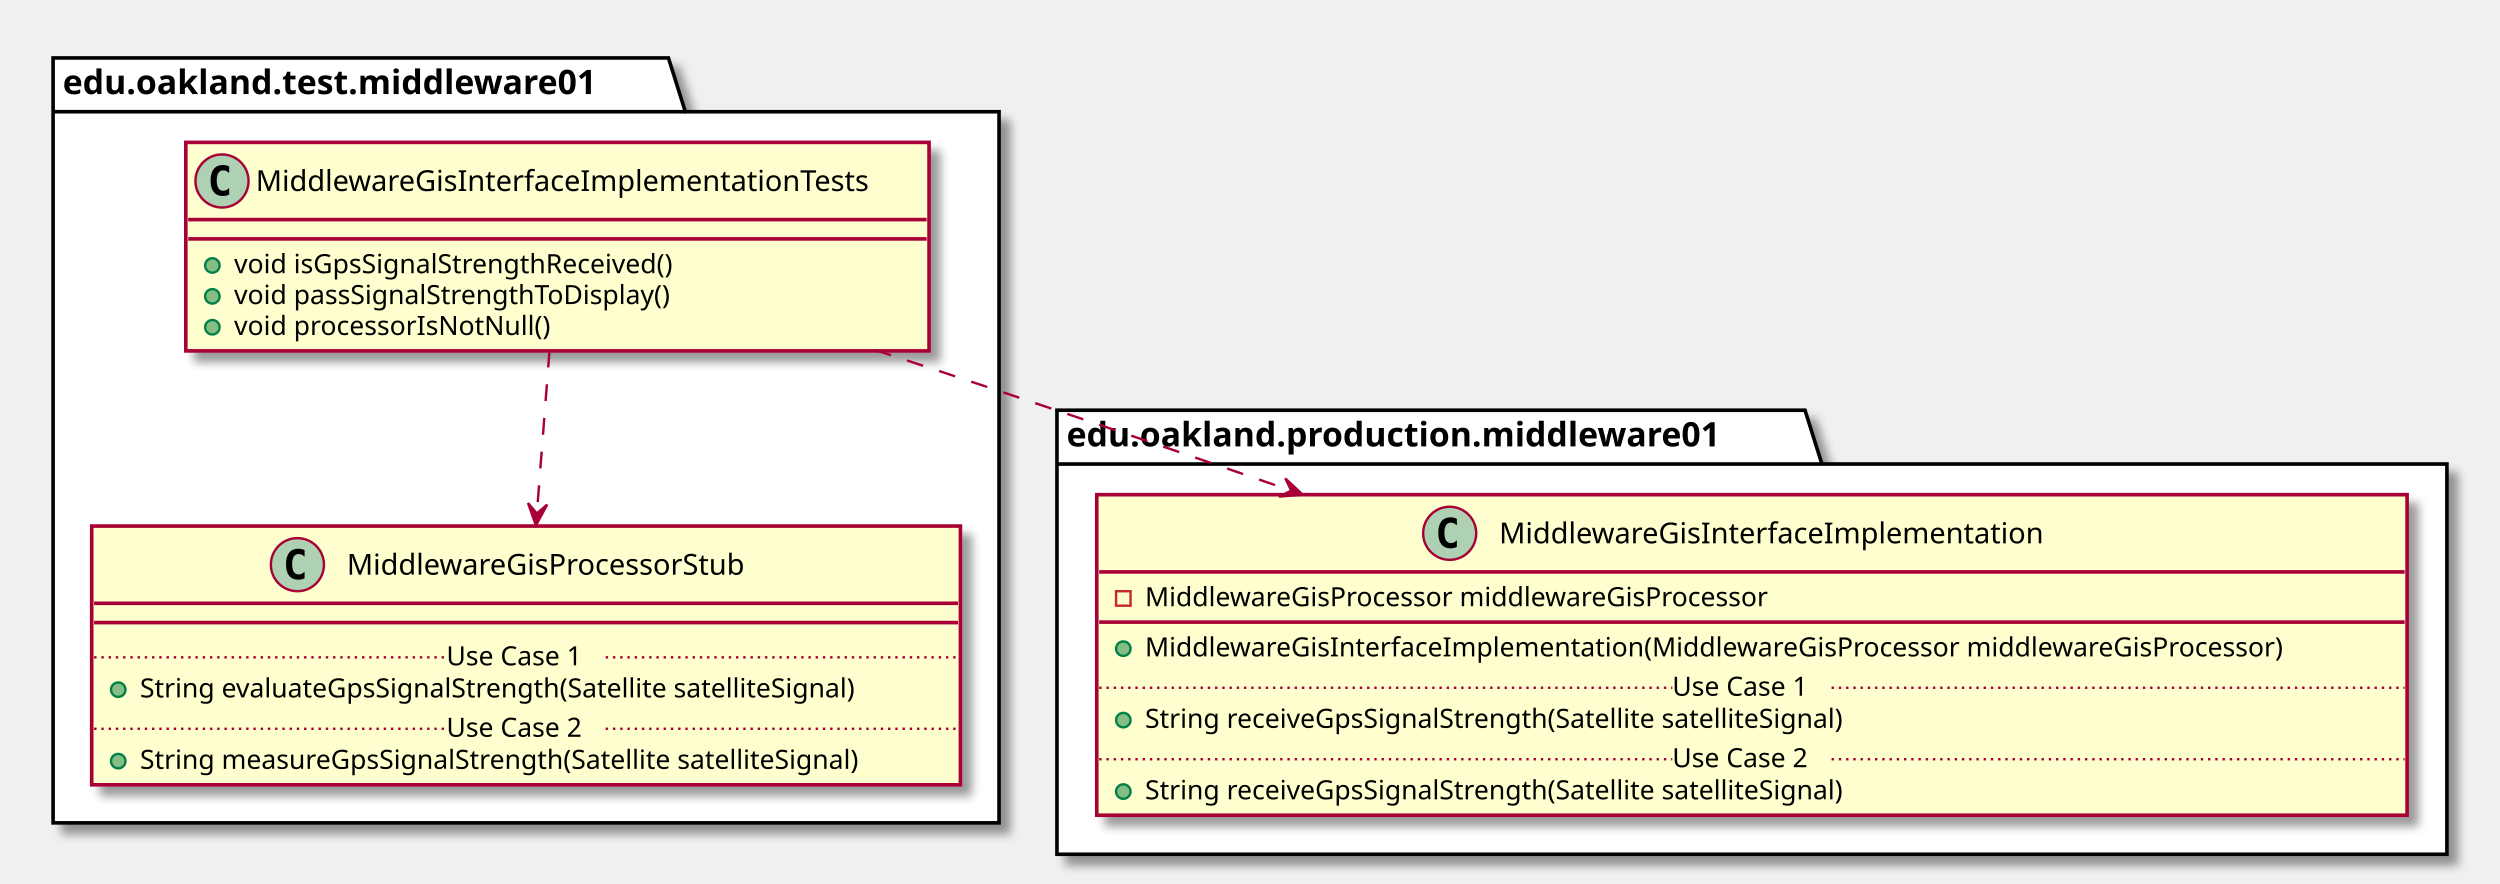
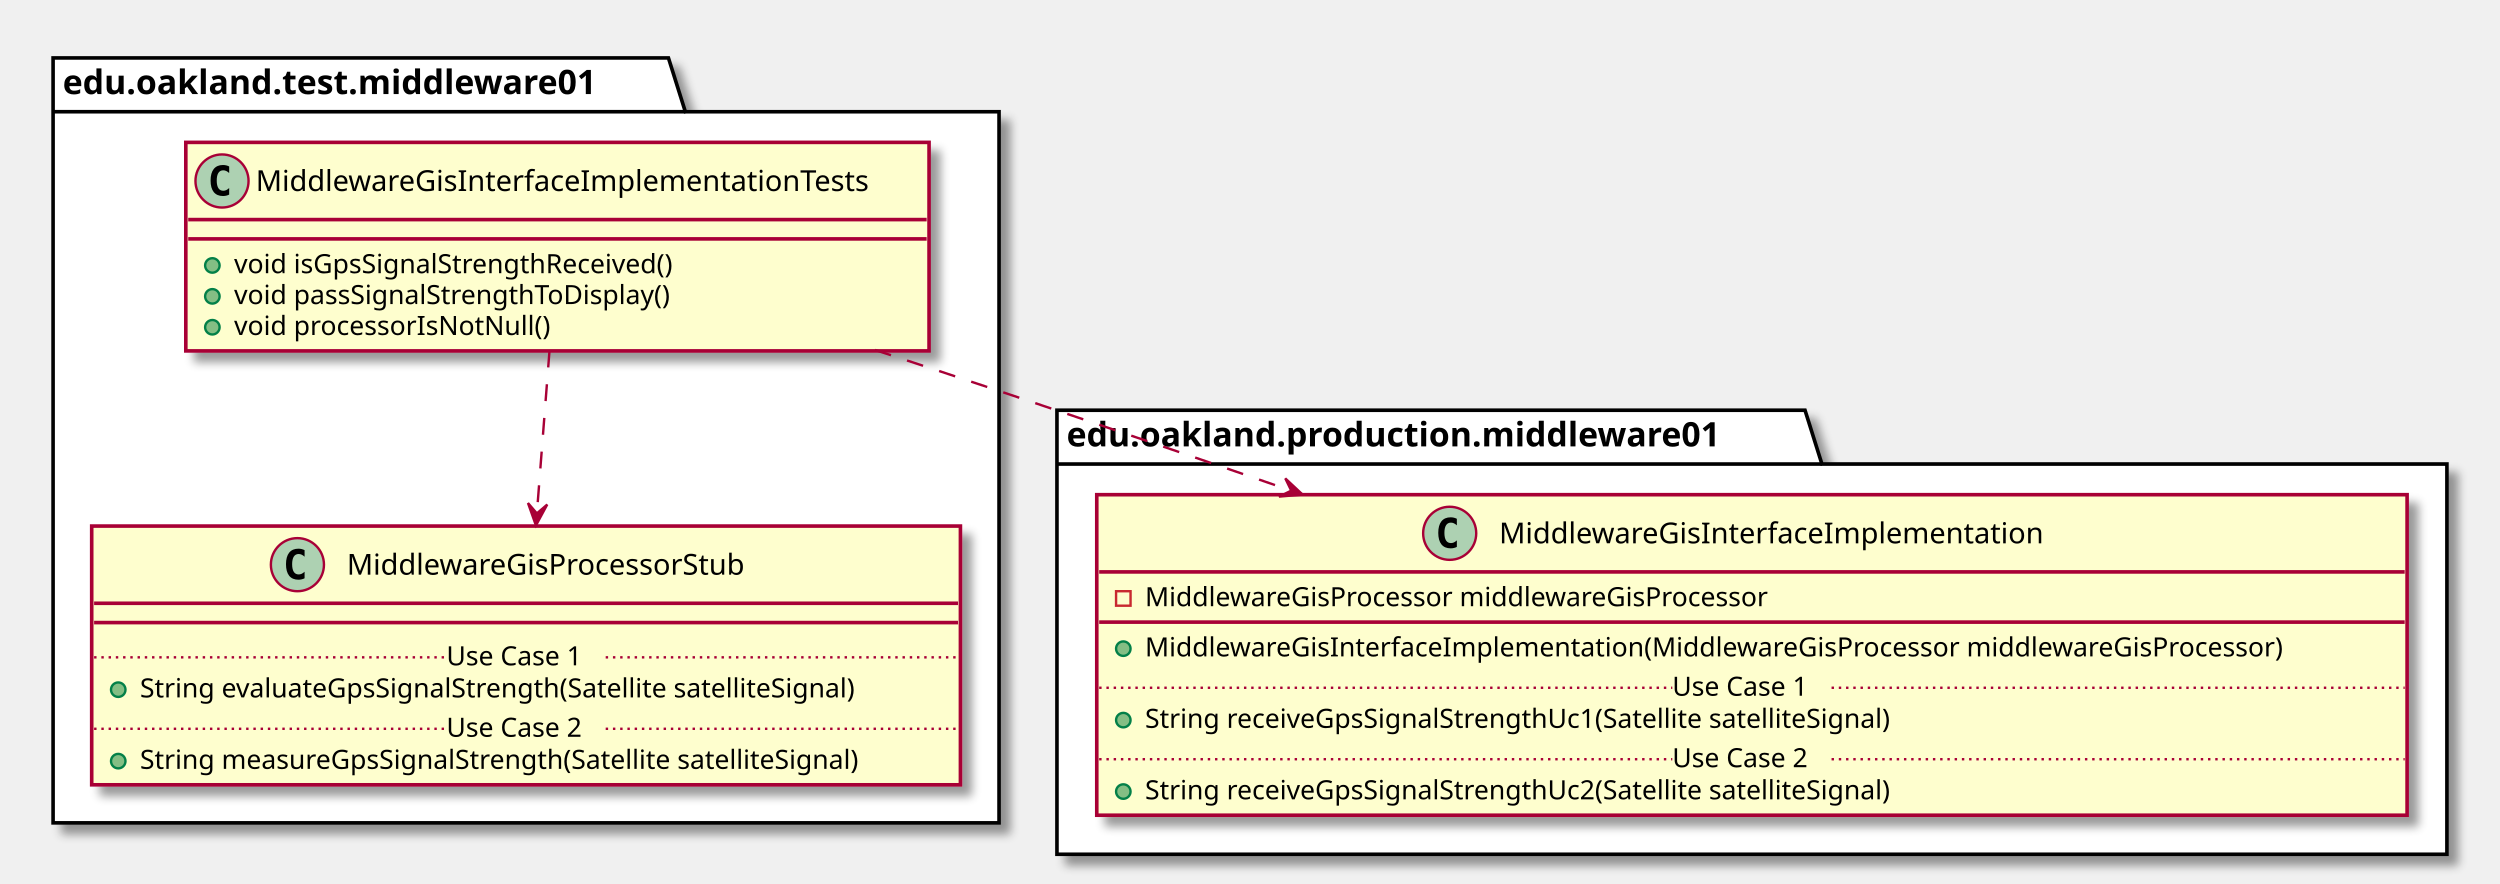
<svg xmlns="http://www.w3.org/2000/svg" contentScriptType="application/ecmascript" contentStyleType="text/css" height="366px" preserveAspectRatio="none" style="width:1036px;height:366px;" version="1.1" viewBox="0 0 1036 366" width="1036px" zoomAndPan="magnify">
  <defs>
-     <filter height="300%" id="f1rwkutaovkz0t" width="300%" x="-1" y="-1">
+     <filter height="300%" id="f13sujq0xtwuzo" width="300%" x="-1" y="-1">
      <feGaussianBlur result="blurOut" stdDeviation="2.0" />
      <feColorMatrix in="blurOut" result="blurOut2" type="matrix" values="0 0 0 0 0 0 0 0 0 0 0 0 0 0 0 0 0 0 .4 0" />
      <feOffset dx="4.0" dy="4.0" in="blurOut2" result="blurOut3" />
      <feBlend in="SourceGraphic" in2="blurOut3" mode="normal" />
    </filter>
  </defs>
  <g>
-     <polygon fill="#FFFFFF" filter="url(#f1rwkutaovkz0t)" points="22,24,277,24,284,46.297,414,46.297,414,341,22,341,22,24" style="stroke: #000000; stroke-width: 1.5;" />
+     <polygon fill="#FFFFFF" filter="url(#f13sujq0xtwuzo)" points="22,24,277,24,284,46.297,414,46.297,414,341,22,341,22,24" style="stroke: #000000; stroke-width: 1.5;" />
    <line style="stroke: #000000; stroke-width: 1.5;" x1="22" x2="284" y1="46.297" y2="46.297" />
    <text fill="#000000" font-family="sans-serif" font-size="14" font-weight="bold" lengthAdjust="spacingAndGlyphs" textLength="249" x="26" y="38.995">edu.oakland.test.middleware01</text>
-     <polygon fill="#FFFFFF" filter="url(#f1rwkutaovkz0t)" points="438,170,748,170,755,192.297,1014,192.297,1014,354,438,354,438,170" style="stroke: #000000; stroke-width: 1.5;" />
+     <polygon fill="#FFFFFF" filter="url(#f13sujq0xtwuzo)" points="438,170,748,170,755,192.297,1014,192.297,1014,354,438,354,438,170" style="stroke: #000000; stroke-width: 1.5;" />
    <line style="stroke: #000000; stroke-width: 1.5;" x1="438" x2="755" y1="192.297" y2="192.297" />
    <text fill="#000000" font-family="sans-serif" font-size="14" font-weight="bold" lengthAdjust="spacingAndGlyphs" textLength="304" x="442" y="184.995">edu.oakland.production.middleware01</text>
-     <rect fill="#FEFECE" filter="url(#f1rwkutaovkz0t)" height="86.414" id="MiddlewareGisInterfaceImplementationTests" style="stroke: #A80036; stroke-width: 1.5;" width="308" x="77" y="59" />
+     <rect fill="#FEFECE" filter="url(#f13sujq0xtwuzo)" height="86.414" id="MiddlewareGisInterfaceImplementationTests" style="stroke: #A80036; stroke-width: 1.5;" width="308" x="77" y="59" />
    <ellipse cx="92" cy="75" fill="#ADD1B2" rx="11" ry="11" style="stroke: #A80036; stroke-width: 1.0;" />
    <path d="M94.969,80.641 Q94.391,80.938 93.75,81.078 Q93.109,81.234 92.406,81.234 Q89.906,81.234 88.578,79.594 Q87.266,77.938 87.266,74.812 Q87.266,71.688 88.578,70.031 Q89.906,68.375 92.406,68.375 Q93.109,68.375 93.75,68.531 Q94.406,68.688 94.969,68.984 L94.969,71.703 Q94.344,71.125 93.75,70.859 Q93.156,70.578 92.531,70.578 Q91.188,70.578 90.5,71.656 Q89.812,72.719 89.812,74.812 Q89.812,76.906 90.5,77.984 Q91.188,79.047 92.531,79.047 Q93.156,79.047 93.75,78.781 Q94.344,78.5 94.969,77.922 L94.969,80.641 Z " />
    <text fill="#000000" font-family="sans-serif" font-size="12" lengthAdjust="spacingAndGlyphs" textLength="276" x="106" y="79.154">MiddlewareGisInterfaceImplementationTests</text>
    <line style="stroke: #A80036; stroke-width: 1.5;" x1="78" x2="384" y1="91" y2="91" />
    <line style="stroke: #A80036; stroke-width: 1.5;" x1="78" x2="384" y1="99" y2="99" />
    <ellipse cx="88" cy="110" fill="#84BE84" rx="3" ry="3" style="stroke: #038048; stroke-width: 1.0;" />
    <text fill="#000000" font-family="sans-serif" font-size="11" lengthAdjust="spacingAndGlyphs" textLength="202" x="97" y="113.21">void isGpsSignalStrengthReceived()</text>
    <ellipse cx="88" cy="122.805" fill="#84BE84" rx="3" ry="3" style="stroke: #038048; stroke-width: 1.0;" />
    <text fill="#000000" font-family="sans-serif" font-size="11" lengthAdjust="spacingAndGlyphs" textLength="202" x="97" y="126.015">void passSignalStrengthToDisplay()</text>
    <ellipse cx="88" cy="135.609" fill="#84BE84" rx="3" ry="3" style="stroke: #038048; stroke-width: 1.0;" />
    <text fill="#000000" font-family="sans-serif" font-size="11" lengthAdjust="spacingAndGlyphs" textLength="143" x="97" y="138.82">void processorIsNotNull()</text>
-     <rect fill="#FEFECE" filter="url(#f1rwkutaovkz0t)" height="107.219" id="MiddlewareGisProcessorStub" style="stroke: #A80036; stroke-width: 1.5;" width="360" x="38" y="218" />
+     <rect fill="#FEFECE" filter="url(#f13sujq0xtwuzo)" height="107.219" id="MiddlewareGisProcessorStub" style="stroke: #A80036; stroke-width: 1.5;" width="360" x="38" y="218" />
    <ellipse cx="123.25" cy="234" fill="#ADD1B2" rx="11" ry="11" style="stroke: #A80036; stroke-width: 1.0;" />
    <path d="M126.219,239.641 Q125.641,239.938 125,240.078 Q124.359,240.234 123.656,240.234 Q121.156,240.234 119.828,238.594 Q118.516,236.938 118.516,233.812 Q118.516,230.688 119.828,229.031 Q121.156,227.375 123.656,227.375 Q124.359,227.375 125,227.531 Q125.656,227.688 126.219,227.984 L126.219,230.703 Q125.594,230.125 125,229.859 Q124.406,229.578 123.781,229.578 Q122.438,229.578 121.75,230.656 Q121.062,231.719 121.062,233.812 Q121.062,235.906 121.75,236.984 Q122.438,238.047 123.781,238.047 Q124.406,238.047 125,237.781 Q125.594,237.5 126.219,236.922 L126.219,239.641 Z " />
    <text fill="#000000" font-family="sans-serif" font-size="12" lengthAdjust="spacingAndGlyphs" textLength="181" x="143.75" y="238.154">MiddlewareGisProcessorStub</text>
    <line style="stroke: #A80036; stroke-width: 1.5;" x1="39" x2="397" y1="250" y2="250" />
    <line style="stroke: #A80036; stroke-width: 1.5;" x1="39" x2="397" y1="258" y2="258" />
    <ellipse cx="49" cy="285.805" fill="#84BE84" rx="3" ry="3" style="stroke: #038048; stroke-width: 1.0;" />
    <text fill="#000000" font-family="sans-serif" font-size="11" lengthAdjust="spacingAndGlyphs" textLength="331" x="58" y="289.015">String evaluateGpsSignalStrength(Satellite satelliteSignal)</text>
    <line style="stroke: #A80036; stroke-width: 1.0; stroke-dasharray: 1.0,2.0;" x1="39" x2="185" y1="272.402" y2="272.402" />
    <text fill="#000000" font-family="sans-serif" font-size="11" lengthAdjust="spacingAndGlyphs" textLength="66" x="185" y="275.71">Use Case 1</text>
    <line style="stroke: #A80036; stroke-width: 1.0; stroke-dasharray: 1.0,2.0;" x1="251" x2="397" y1="272.402" y2="272.402" />
    <ellipse cx="49" cy="315.414" fill="#84BE84" rx="3" ry="3" style="stroke: #038048; stroke-width: 1.0;" />
    <text fill="#000000" font-family="sans-serif" font-size="11" lengthAdjust="spacingAndGlyphs" textLength="334" x="58" y="318.625">String measureGpsSignalStrength(Satellite satelliteSignal)</text>
    <line style="stroke: #A80036; stroke-width: 1.0; stroke-dasharray: 1.0,2.0;" x1="39" x2="185" y1="302.012" y2="302.012" />
    <text fill="#000000" font-family="sans-serif" font-size="11" lengthAdjust="spacingAndGlyphs" textLength="66" x="185" y="305.32">Use Case 2</text>
    <line style="stroke: #A80036; stroke-width: 1.0; stroke-dasharray: 1.0,2.0;" x1="251" x2="397" y1="302.012" y2="302.012" />
-     <rect fill="#FEFECE" filter="url(#f1rwkutaovkz0t)" height="132.828" id="MiddlewareGisInterfaceImplementation" style="stroke: #A80036; stroke-width: 1.5;" width="543" x="454.5" y="205" />
+     <rect fill="#FEFECE" filter="url(#f13sujq0xtwuzo)" height="132.828" id="MiddlewareGisInterfaceImplementation" style="stroke: #A80036; stroke-width: 1.5;" width="543" x="454.5" y="205" />
    <ellipse cx="600.75" cy="221" fill="#ADD1B2" rx="11" ry="11" style="stroke: #A80036; stroke-width: 1.0;" />
    <path d="M603.719,226.641 Q603.141,226.938 602.5,227.078 Q601.859,227.234 601.156,227.234 Q598.656,227.234 597.328,225.594 Q596.016,223.938 596.016,220.812 Q596.016,217.688 597.328,216.031 Q598.656,214.375 601.156,214.375 Q601.859,214.375 602.5,214.531 Q603.156,214.688 603.719,214.984 L603.719,217.703 Q603.094,217.125 602.5,216.859 Q601.906,216.578 601.281,216.578 Q599.938,216.578 599.25,217.656 Q598.562,218.719 598.562,220.812 Q598.562,222.906 599.25,223.984 Q599.938,225.047 601.281,225.047 Q601.906,225.047 602.5,224.781 Q603.094,224.5 603.719,223.922 L603.719,226.641 Z " />
    <text fill="#000000" font-family="sans-serif" font-size="12" lengthAdjust="spacingAndGlyphs" textLength="242" x="621.25" y="225.154">MiddlewareGisInterfaceImplementation</text>
    <line style="stroke: #A80036; stroke-width: 1.5;" x1="455.5" x2="996.5" y1="237" y2="237" />
    <rect fill="none" height="6" style="stroke: #C82930; stroke-width: 1.0;" width="6" x="462.5" y="245" />
    <text fill="#000000" font-family="sans-serif" font-size="11" lengthAdjust="spacingAndGlyphs" textLength="288" x="474.5" y="251.21">MiddlewareGisProcessor middlewareGisProcessor</text>
    <line style="stroke: #A80036; stroke-width: 1.5;" x1="455.5" x2="996.5" y1="257.805" y2="257.805" />
    <ellipse cx="465.5" cy="268.805" fill="#84BE84" rx="3" ry="3" style="stroke: #038048; stroke-width: 1.0;" />
    <text fill="#000000" font-family="sans-serif" font-size="11" lengthAdjust="spacingAndGlyphs" textLength="517" x="474.5" y="272.015">MiddlewareGisInterfaceImplementation(MiddlewareGisProcessor middlewareGisProcessor)</text>
    <ellipse cx="465.5" cy="298.414" fill="#84BE84" rx="3" ry="3" style="stroke: #038048; stroke-width: 1.0;" />
-     <text fill="#000000" font-family="sans-serif" font-size="11" lengthAdjust="spacingAndGlyphs" textLength="324" x="474.5" y="301.625">String receiveGpsSignalStrength(Satellite satelliteSignal)</text>
+     <text fill="#000000" font-family="sans-serif" font-size="11" lengthAdjust="spacingAndGlyphs" textLength="345" x="474.5" y="301.625">String receiveGpsSignalStrengthUc1(Satellite satelliteSignal)</text>
    <line style="stroke: #A80036; stroke-width: 1.0; stroke-dasharray: 1.0,2.0;" x1="455.5" x2="693" y1="285.012" y2="285.012" />
    <text fill="#000000" font-family="sans-serif" font-size="11" lengthAdjust="spacingAndGlyphs" textLength="66" x="693" y="288.32">Use Case 1</text>
    <line style="stroke: #A80036; stroke-width: 1.0; stroke-dasharray: 1.0,2.0;" x1="759" x2="996.5" y1="285.012" y2="285.012" />
    <ellipse cx="465.5" cy="328.023" fill="#84BE84" rx="3" ry="3" style="stroke: #038048; stroke-width: 1.0;" />
-     <text fill="#000000" font-family="sans-serif" font-size="11" lengthAdjust="spacingAndGlyphs" textLength="324" x="474.5" y="331.234">String receiveGpsSignalStrength(Satellite satelliteSignal)</text>
+     <text fill="#000000" font-family="sans-serif" font-size="11" lengthAdjust="spacingAndGlyphs" textLength="345" x="474.5" y="331.234">String receiveGpsSignalStrengthUc2(Satellite satelliteSignal)</text>
    <line style="stroke: #A80036; stroke-width: 1.0; stroke-dasharray: 1.0,2.0;" x1="455.5" x2="693" y1="314.621" y2="314.621" />
    <text fill="#000000" font-family="sans-serif" font-size="11" lengthAdjust="spacingAndGlyphs" textLength="66" x="693" y="317.929">Use Case 2</text>
    <line style="stroke: #A80036; stroke-width: 1.0; stroke-dasharray: 1.0,2.0;" x1="759" x2="996.5" y1="314.621" y2="314.621" />
    <path d="M227.72,145.27 C226.14,165.63 224.22,190.38 222.5,212.48 " fill="none" id="MiddlewareGisInterfaceImplementationTests-&gt;MiddlewareGisProcessorStub" style="stroke: #A80036; stroke-width: 1.0; stroke-dasharray: 7.0,7.0;" />
    <polygon fill="#A80036" points="222.09,217.74,226.772,209.075,222.476,212.755,218.796,208.458,222.09,217.74" style="stroke: #A80036; stroke-width: 1.0;" />
    <path d="M362.57,145.02 C379.88,150.67 397.38,156.43 414,162 C453.19,175.13 495.04,189.47 534.95,203.29 " fill="none" id="MiddlewareGisInterfaceImplementationTests-&gt;MiddlewareGisInterfaceImplementation" style="stroke: #A80036; stroke-width: 1.0; stroke-dasharray: 7.0,7.0;" />
    <polygon fill="#A80036" points="539.81,204.97,532.621,198.238,535.087,203.329,529.996,205.795,539.81,204.97" style="stroke: #A80036; stroke-width: 1.0;" />
  </g>
</svg>
